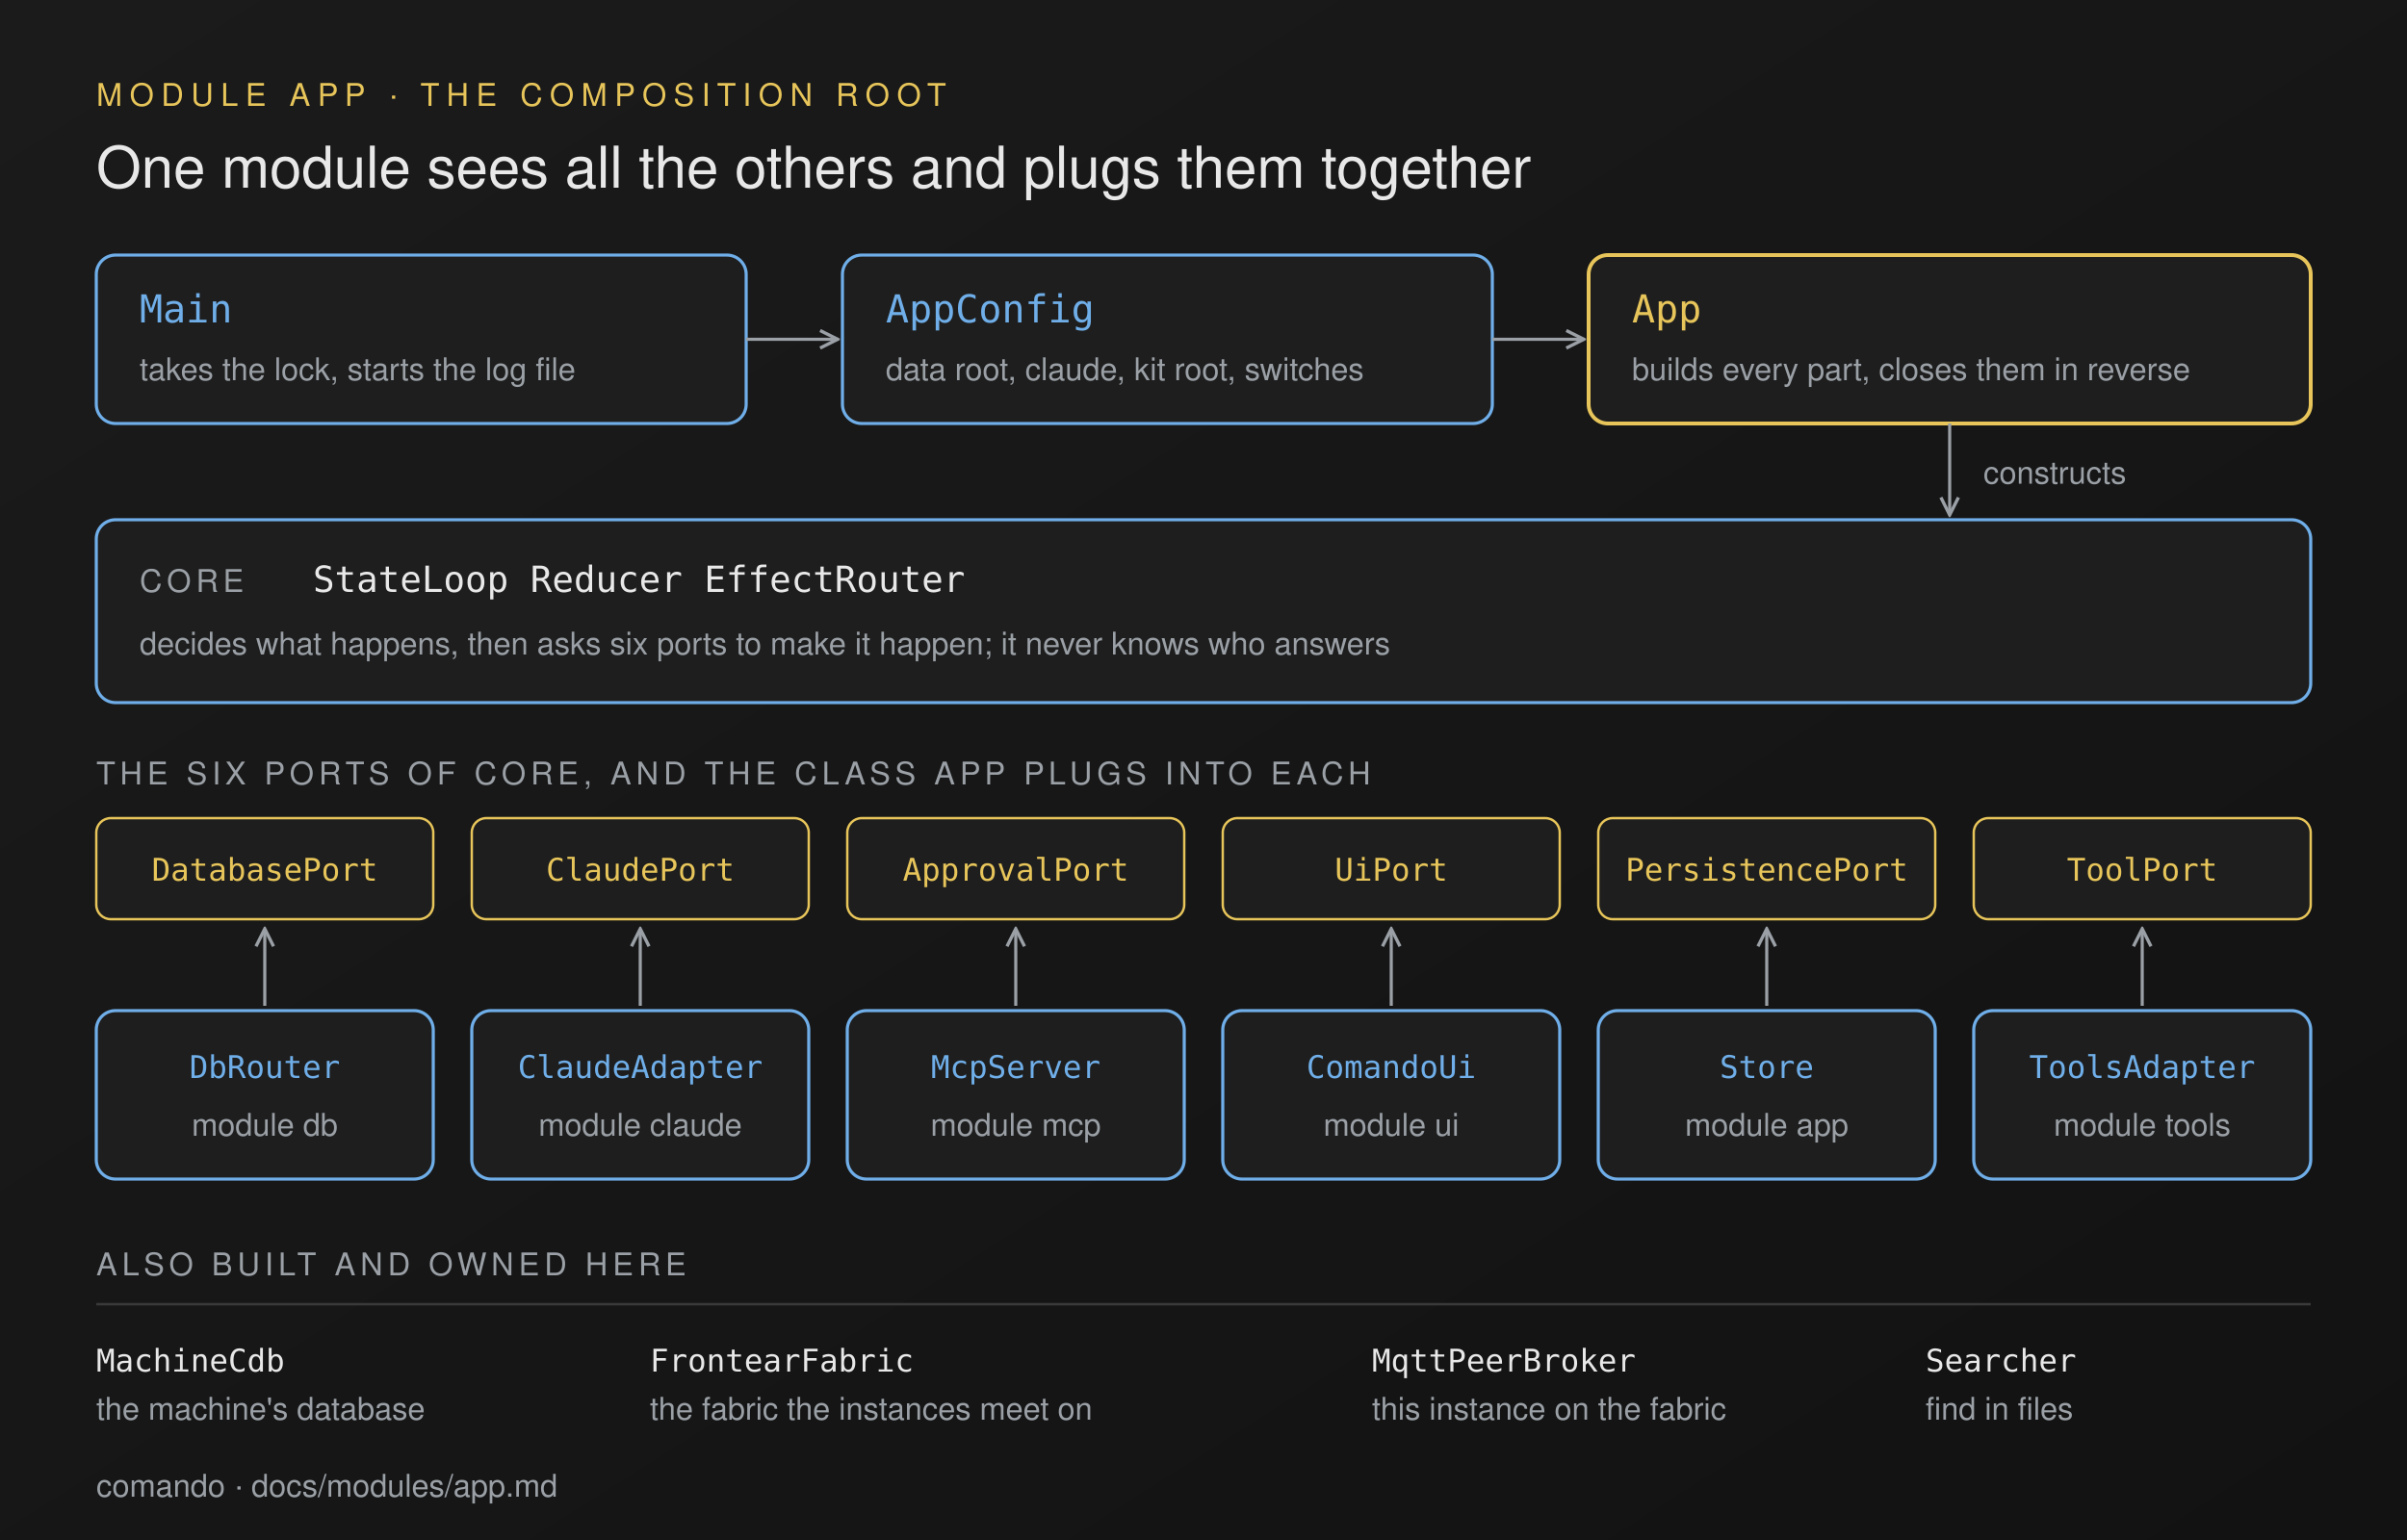
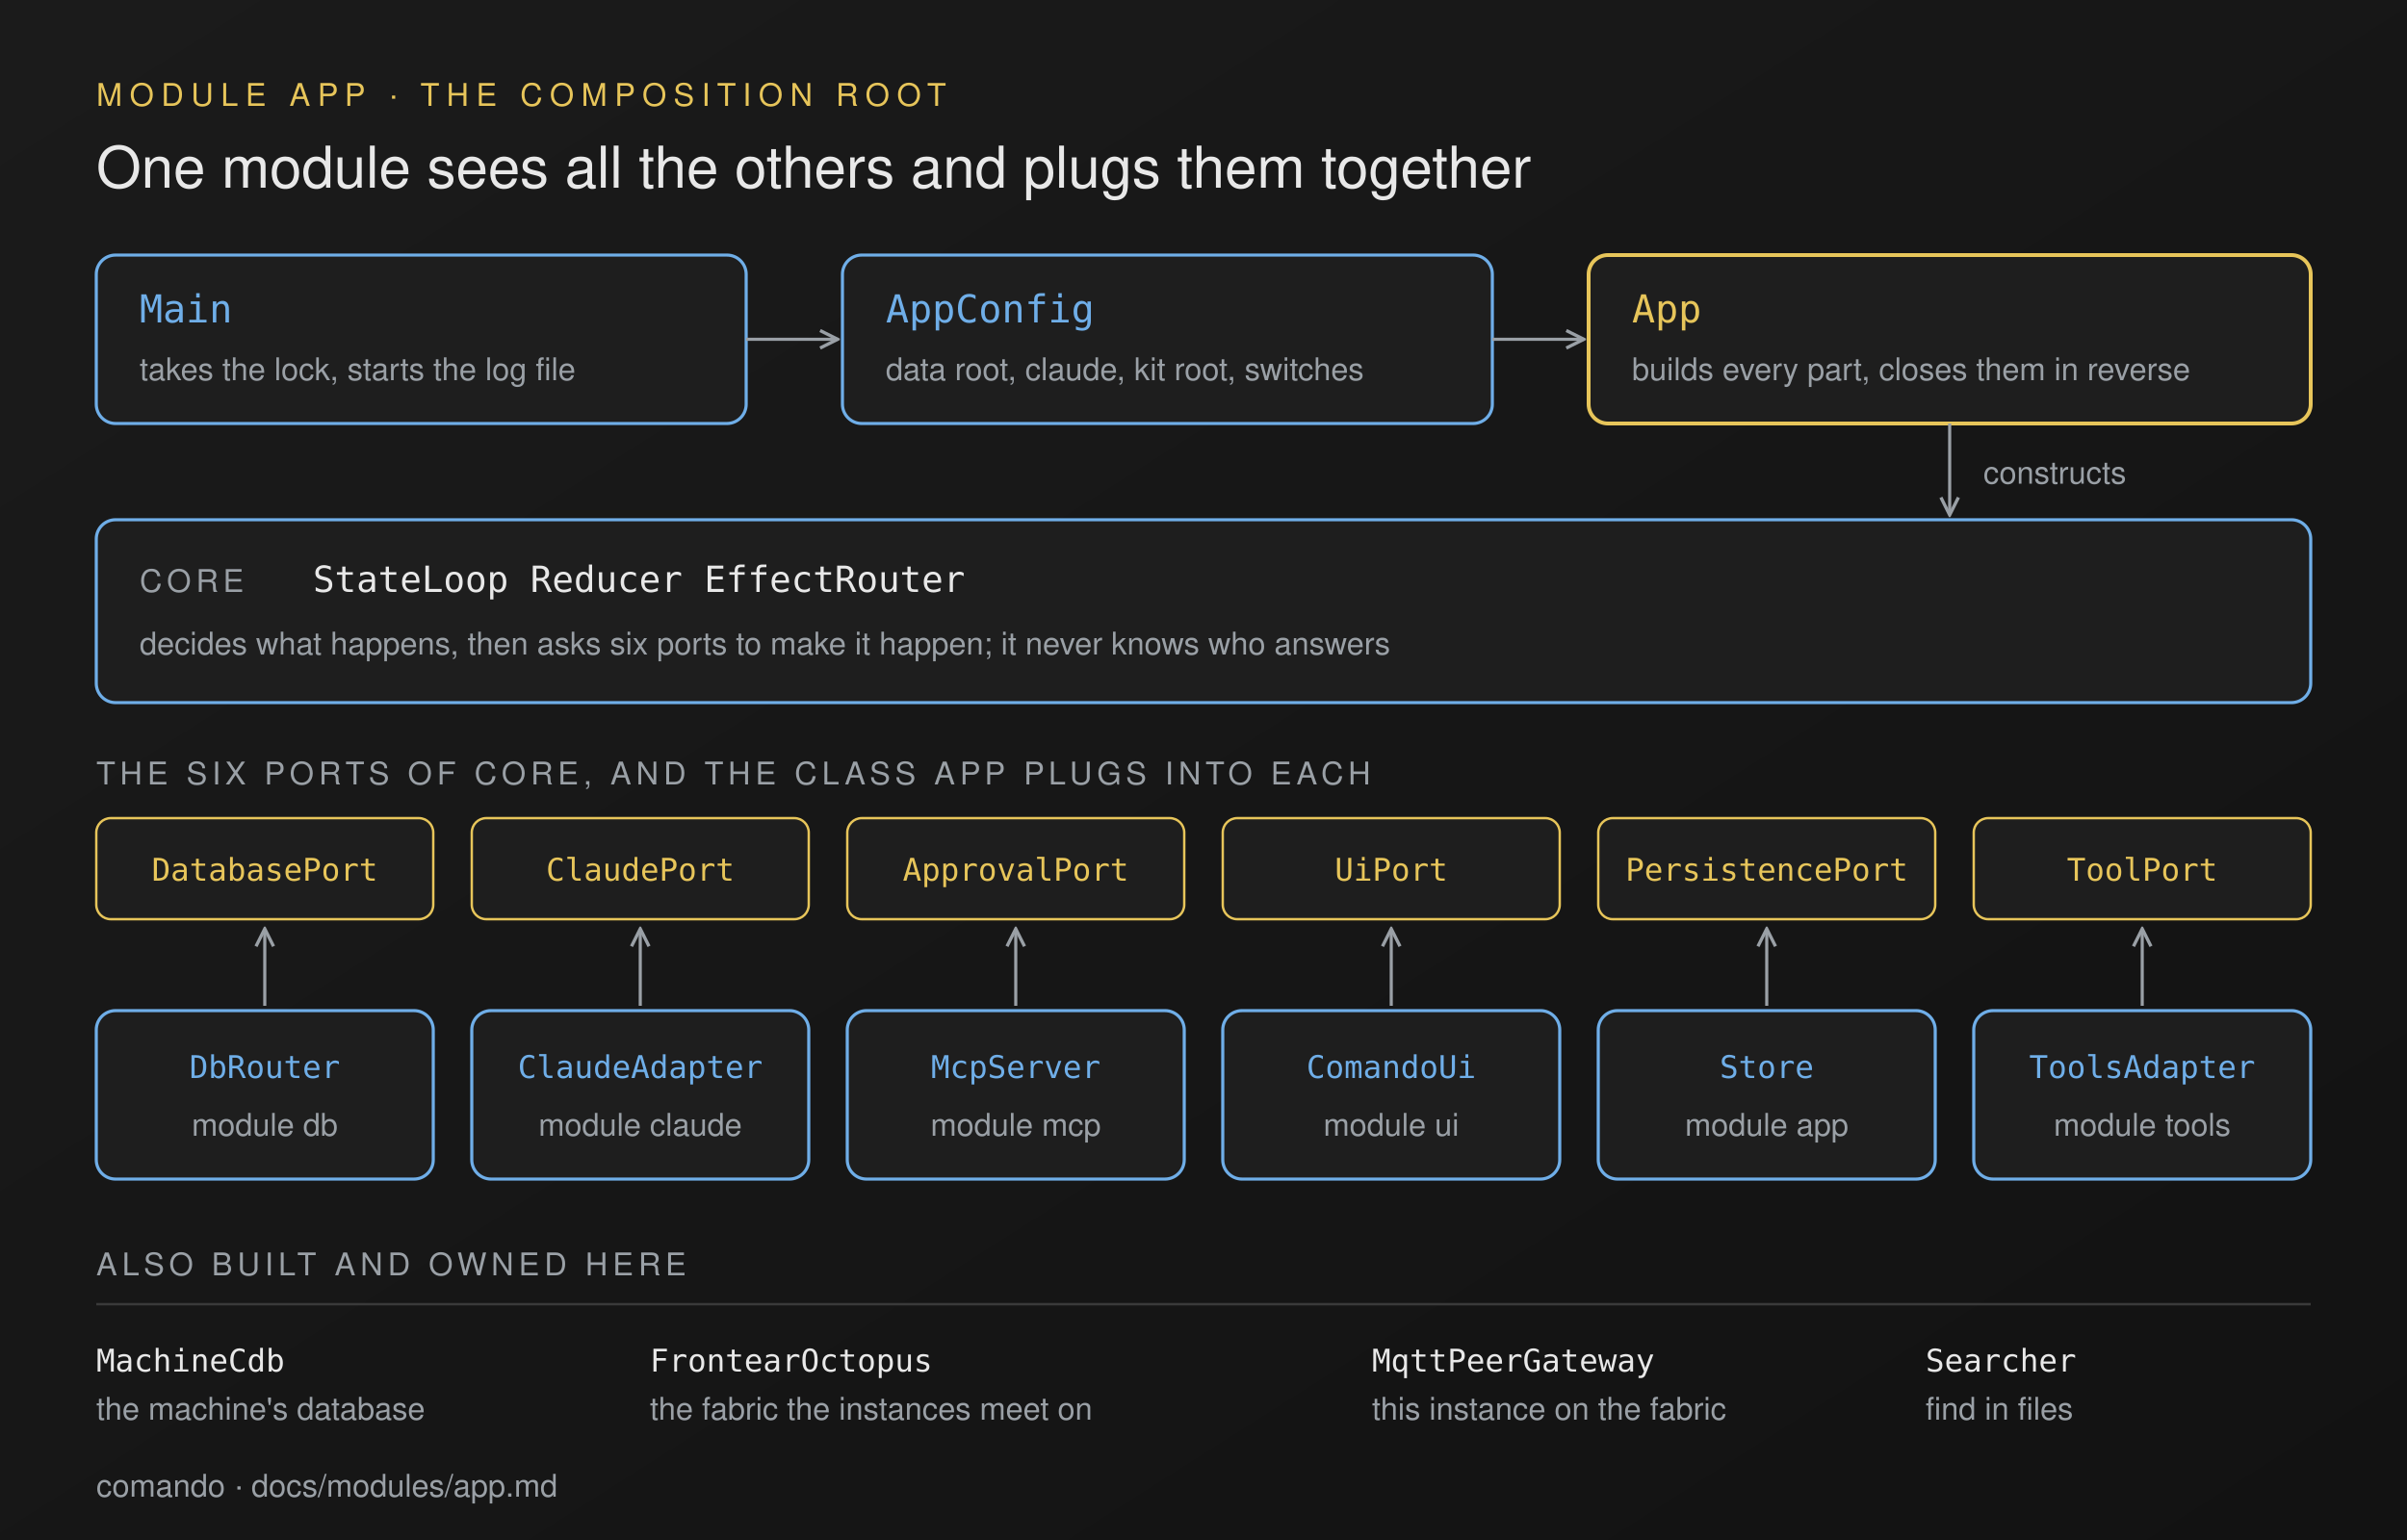
<svg xmlns="http://www.w3.org/2000/svg" width="1000" height="640" viewBox="0 0 1000 640" font-family="-apple-system, Segoe UI, Helvetica, Arial, sans-serif">
  <defs>
    <linearGradient id="bg" x1="0" y1="0" x2="1" y2="1">
      <stop offset="0" stop-color="#1B1B1B" />
      <stop offset="1" stop-color="#121212" />
    </linearGradient>
    <marker id="ar" viewBox="0 0 10 10" refX="9" refY="5" markerWidth="7" markerHeight="7" orient="auto">
      <path d="M1 1 L9 5 L1 9" fill="none" stroke="#9AA0A6" stroke-width="1.5" />
    </marker>
  </defs>
  <rect width="1000" height="640" fill="url(#bg)" />
  <text x="40" y="44" font-size="13" letter-spacing="3" fill="#E7C55A">MODULE APP · THE COMPOSITION ROOT</text>
  <text x="40" y="78" font-size="24" font-weight="300" fill="#E8E8E8">One module sees all the others and plugs them together</text>
  <rect x="40" y="106" width="270" height="70" rx="8" fill="#1E1E1E" stroke="#6FAEE8" stroke-width="1.3" />
  <text x="58" y="134" font-family="Menlo, Consolas, monospace" font-size="16" fill="#6FAEE8">Main</text>
  <text x="58" y="158" font-size="13" fill="#9AA0A6">takes the lock, starts the log file</text>
  <rect x="350" y="106" width="270" height="70" rx="8" fill="#1E1E1E" stroke="#6FAEE8" stroke-width="1.3" />
  <text x="368" y="134" font-family="Menlo, Consolas, monospace" font-size="16" fill="#6FAEE8">AppConfig</text>
  <text x="368" y="158" font-size="13" fill="#9AA0A6">data root, claude, kit root, switches</text>
  <rect x="660" y="106" width="300" height="70" rx="8" fill="#1E1E1E" stroke="#E7C55A" stroke-width="1.6" />
  <text x="678" y="134" font-family="Menlo, Consolas, monospace" font-size="16" fill="#E7C55A">App</text>
  <text x="678" y="158" font-size="13" fill="#9AA0A6">builds every part, closes them in reverse</text>
  <line x1="310" y1="141" x2="348" y2="141" stroke="#9AA0A6" stroke-width="1.3" marker-end="url(#ar)" />
  <line x1="620" y1="141" x2="658" y2="141" stroke="#9AA0A6" stroke-width="1.3" marker-end="url(#ar)" />
  <line x1="810" y1="176" x2="810" y2="214" stroke="#9AA0A6" stroke-width="1.3" marker-end="url(#ar)" />
  <text x="824" y="201" font-size="13" fill="#9AA0A6">constructs</text>
  <rect x="40" y="216" width="920" height="76" rx="8" fill="#1E1E1E" stroke="#6FAEE8" stroke-width="1.3" />
  <text x="58" y="246" font-size="13" letter-spacing="2" fill="#9AA0A6">CORE</text>
  <text x="130" y="246" font-family="Menlo, Consolas, monospace" font-size="15" fill="#E8E8E8">StateLoop   Reducer   EffectRouter</text>
  <text x="58" y="272" font-size="13" fill="#9AA0A6">decides what happens, then asks six ports to make it happen; it never knows who answers</text>
  <text x="40" y="326" font-size="13" letter-spacing="2" fill="#9AA0A6">THE SIX PORTS OF CORE, AND THE CLASS APP PLUGS INTO EACH</text>
  <g fill="#1E1E1E" stroke="#E7C55A" stroke-width="1">
    <rect x="40" y="340" width="140" height="42" rx="6" />
    <rect x="196" y="340" width="140" height="42" rx="6" />
    <rect x="352" y="340" width="140" height="42" rx="6" />
    <rect x="508" y="340" width="140" height="42" rx="6" />
    <rect x="664" y="340" width="140" height="42" rx="6" />
    <rect x="820" y="340" width="140" height="42" rx="6" />
  </g>
  <g font-family="Menlo, Consolas, monospace" font-size="13" fill="#E7C55A" text-anchor="middle">
    <text x="110" y="366">DatabasePort</text>
    <text x="266" y="366">ClaudePort</text>
    <text x="422" y="366">ApprovalPort</text>
    <text x="578" y="366">UiPort</text>
    <text x="734" y="366">PersistencePort</text>
    <text x="890" y="366">ToolPort</text>
  </g>
  <g stroke="#9AA0A6" stroke-width="1.3">
    <line x1="110" y1="418" x2="110" y2="386" marker-end="url(#ar)" />
    <line x1="266" y1="418" x2="266" y2="386" marker-end="url(#ar)" />
    <line x1="422" y1="418" x2="422" y2="386" marker-end="url(#ar)" />
    <line x1="578" y1="418" x2="578" y2="386" marker-end="url(#ar)" />
    <line x1="734" y1="418" x2="734" y2="386" marker-end="url(#ar)" />
    <line x1="890" y1="418" x2="890" y2="386" marker-end="url(#ar)" />
  </g>
  <g fill="#1E1E1E" stroke="#6FAEE8" stroke-width="1.3">
    <rect x="40" y="420" width="140" height="70" rx="8" />
    <rect x="196" y="420" width="140" height="70" rx="8" />
    <rect x="352" y="420" width="140" height="70" rx="8" />
    <rect x="508" y="420" width="140" height="70" rx="8" />
    <rect x="664" y="420" width="140" height="70" rx="8" />
    <rect x="820" y="420" width="140" height="70" rx="8" />
  </g>
  <g font-family="Menlo, Consolas, monospace" font-size="13" fill="#6FAEE8" text-anchor="middle">
    <text x="110" y="448">DbRouter</text>
    <text x="266" y="448">ClaudeAdapter</text>
    <text x="422" y="448">McpServer</text>
    <text x="578" y="448">ComandoUi</text>
    <text x="734" y="448">Store</text>
    <text x="890" y="448">ToolsAdapter</text>
  </g>
  <g font-size="13" fill="#9AA0A6" text-anchor="middle">
    <text x="110" y="472">module db</text>
    <text x="266" y="472">module claude</text>
    <text x="422" y="472">module mcp</text>
    <text x="578" y="472">module ui</text>
    <text x="734" y="472">module app</text>
    <text x="890" y="472">module tools</text>
  </g>
  <text x="40" y="530" font-size="13" letter-spacing="2" fill="#9AA0A6">ALSO BUILT AND OWNED HERE</text>
  <line x1="40" y1="542" x2="960" y2="542" stroke="#3A3A3A" stroke-width="1" />
  <g font-family="Menlo, Consolas, monospace" font-size="13" fill="#E8E8E8">
    <text x="40" y="570">MachineCdb</text>
-     <text x="270" y="570">FrontearFabric</text>
-     <text x="570" y="570">MqttPeerBroker</text>
+     <text x="270" y="570">FrontearOctopus</text>
+     <text x="570" y="570">MqttPeerGateway</text>
    <text x="800" y="570">Searcher</text>
  </g>
  <g font-size="13" fill="#9AA0A6">
    <text x="40" y="590">the machine's database</text>
    <text x="270" y="590">the fabric the instances meet on</text>
    <text x="570" y="590">this instance on the fabric</text>
    <text x="800" y="590">find in files</text>
  </g>
  <text x="40" y="622" font-size="13" fill="#9AA0A6">comando · docs/modules/app.md</text>
</svg>
